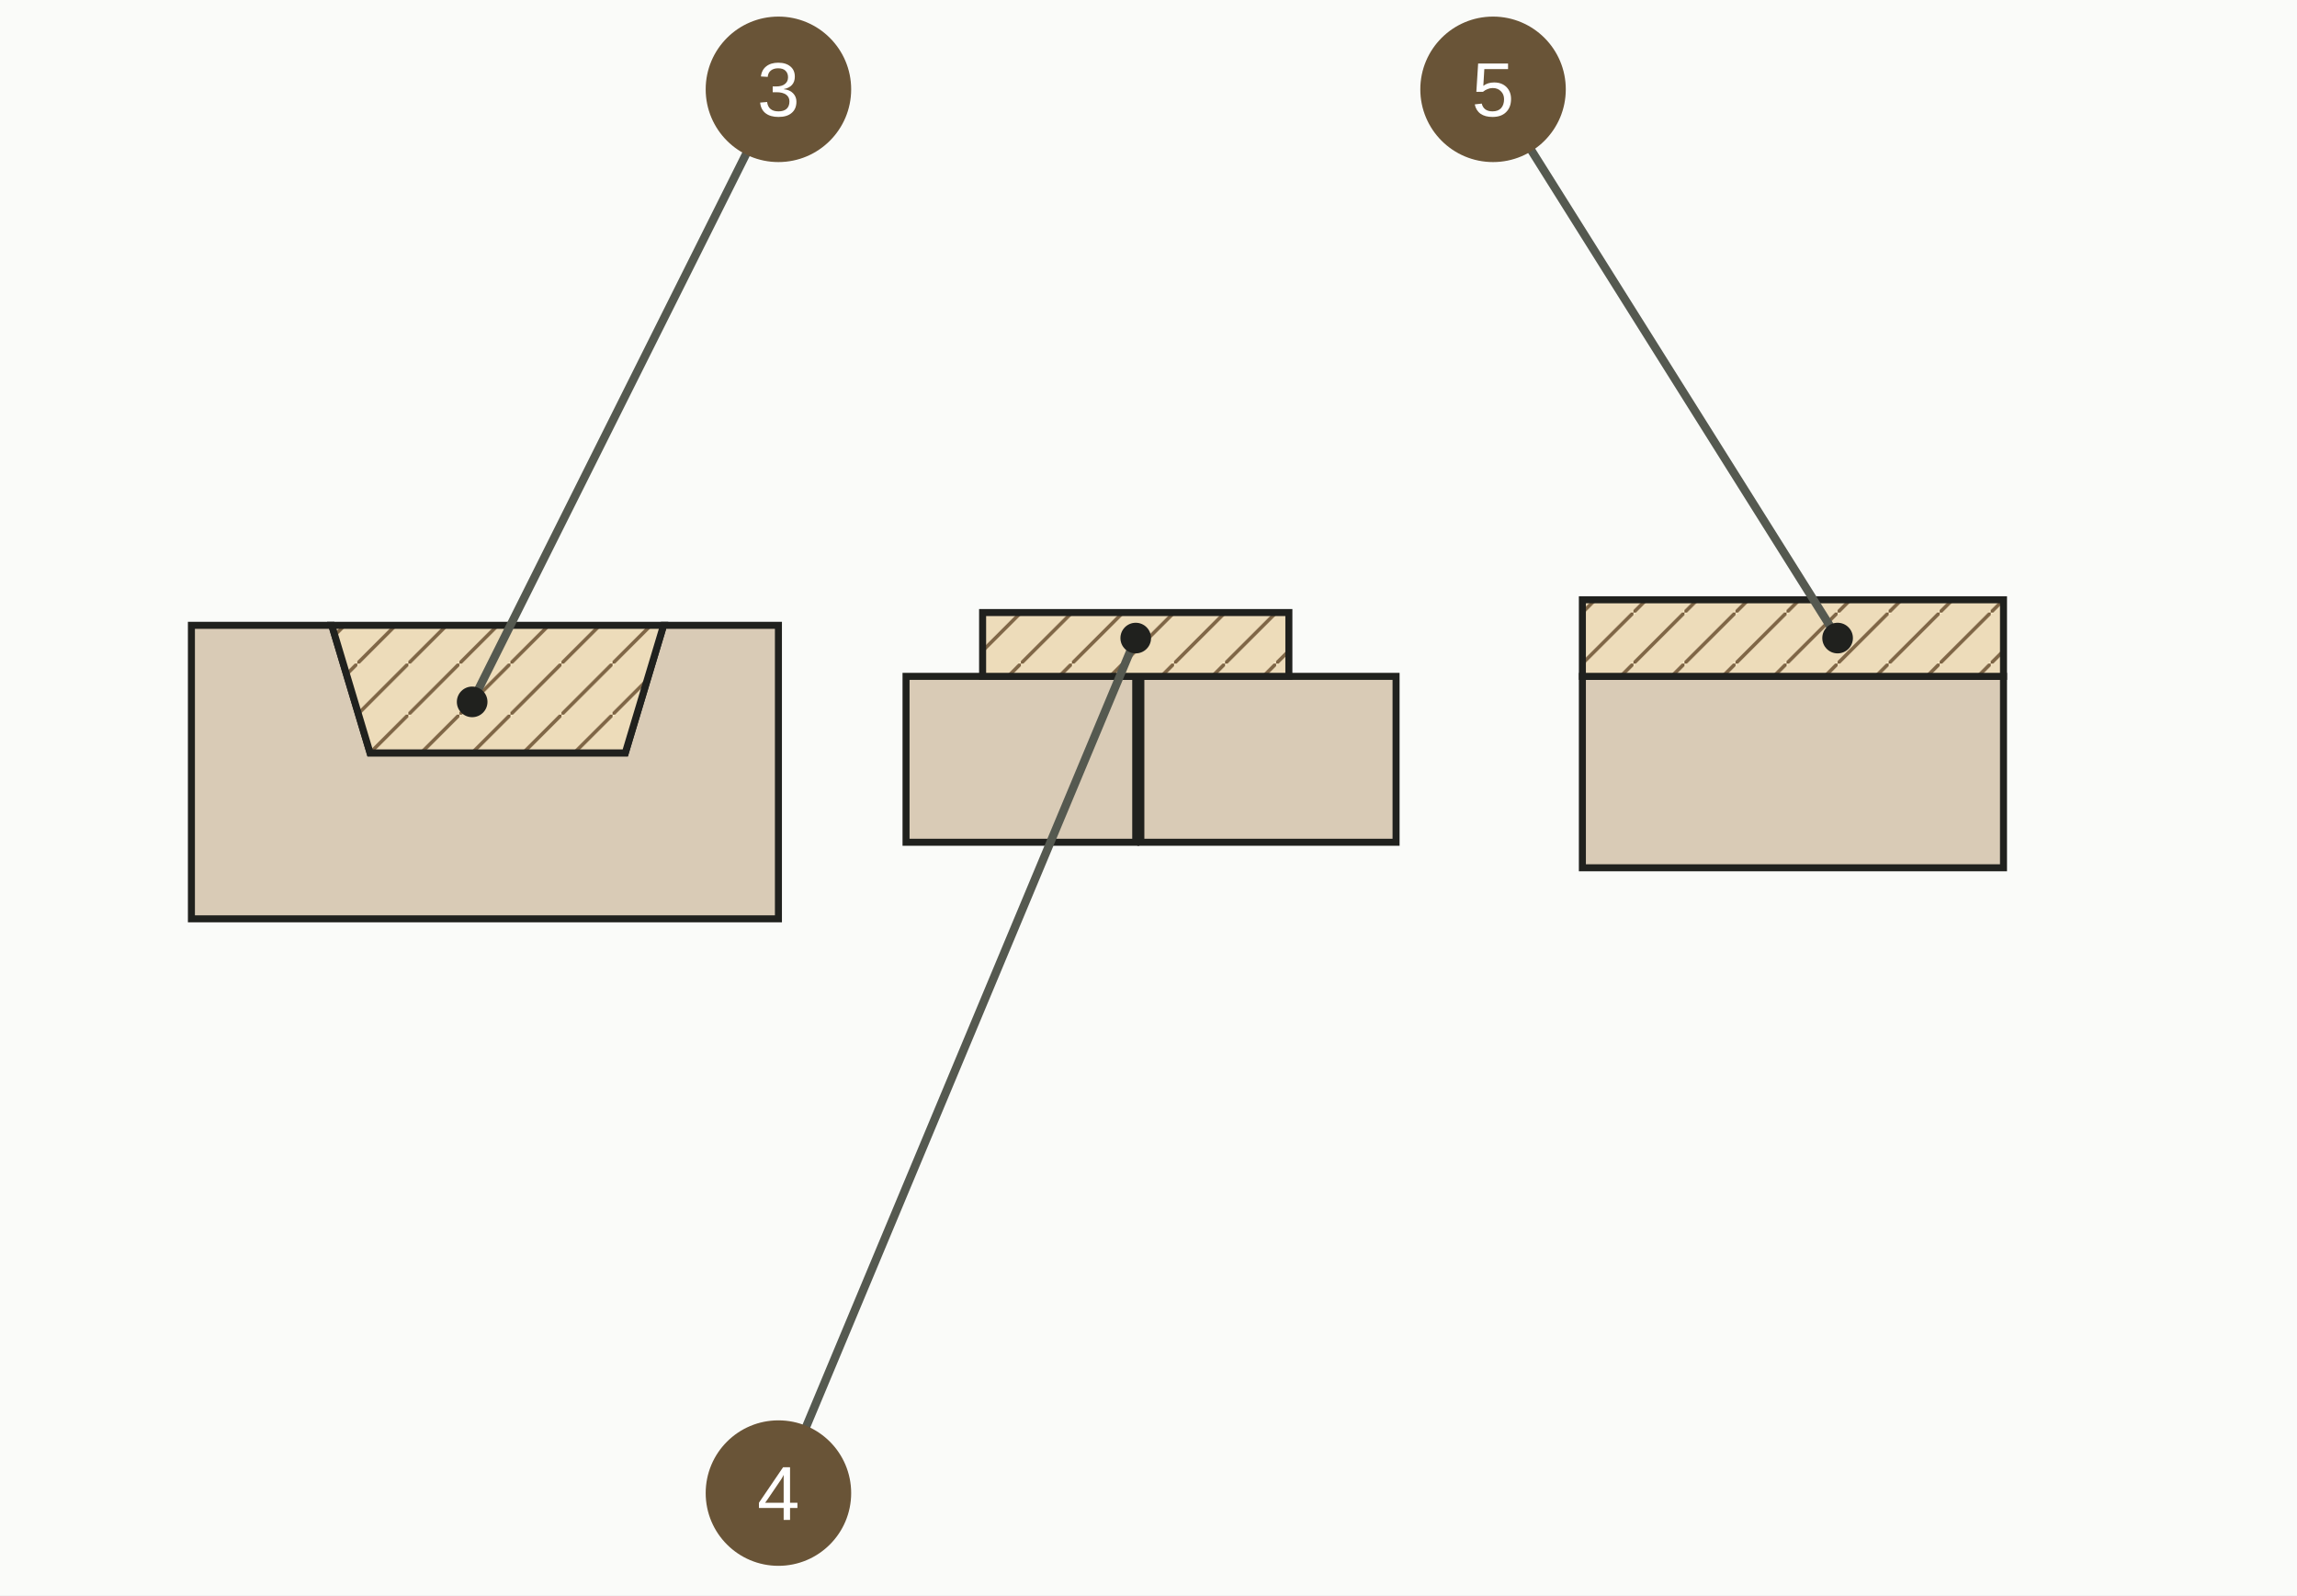
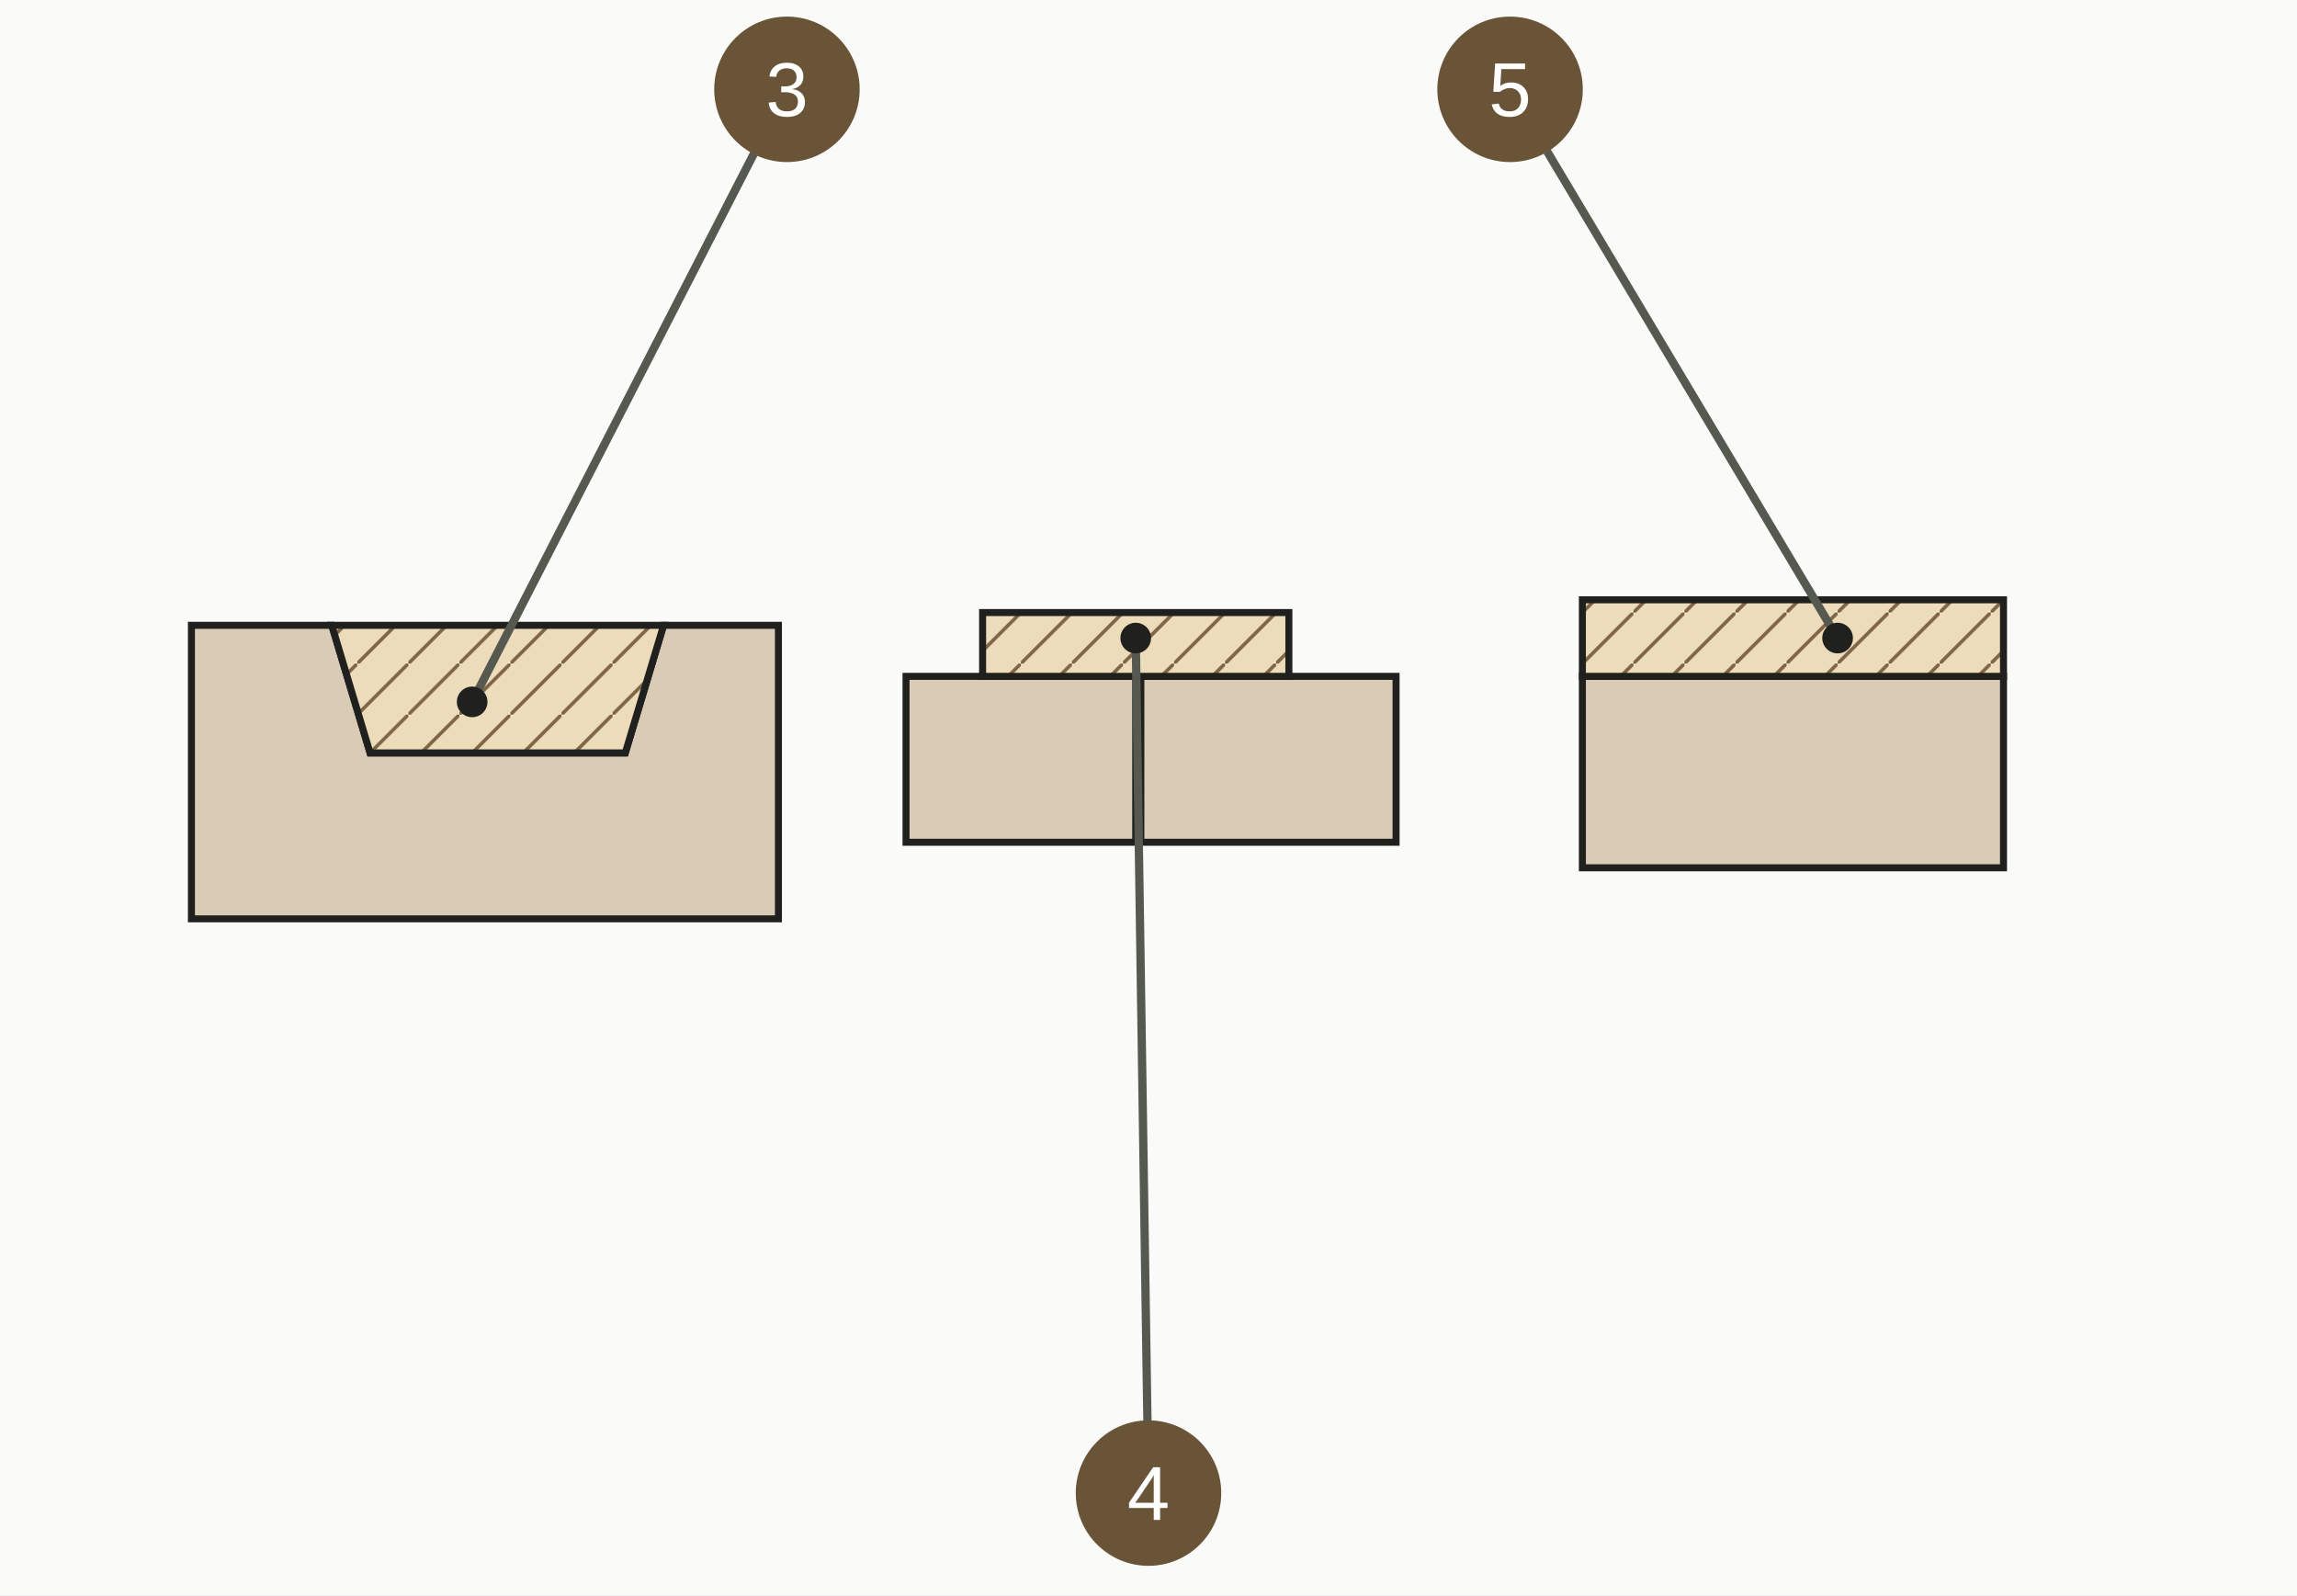
<svg xmlns="http://www.w3.org/2000/svg" viewBox="0 0 180 125" role="img">
  <defs>
    <pattern id="reparation-1-mur" width="9" height="5" patternUnits="userSpaceOnUse">
      <rect width="9" height="5" fill="#e6e9e2" />
      <path d="M0 0H9 M0 2.5H9 M2 0V2.5 M7 2.5V5" stroke="#a1a79d" stroke-width=".22" fill="none" />
    </pattern>
    <pattern id="reparation-1-uld" width="5" height="6" patternUnits="userSpaceOnUse">
      <rect width="5" height="6" fill="#ece3cc" />
      <path d="M0 6L2.5 0L5 6" stroke="#a89a76" stroke-width=".25" fill="none" />
    </pattern>
    <pattern id="reparation-1-tilfoejet" width="4" height="4" patternUnits="userSpaceOnUse">
      <rect width="4" height="4" fill="#eddcba" />
      <path d="M0 4L4 0" stroke="#806747" stroke-width=".28" />
    </pattern>
  </defs>
  <rect width="180" height="125" fill="#fafbf9" />
  <path d="M15.000,72.000 L61.000,72.000 L61.000,49.000 L52.000,49.000 L49.000,59.000 L29.000,59.000 L26.000,49.000 L15.000,49.000Z" fill="#d9cbb6" fill-rule="evenodd" stroke="#20211e" stroke-width=".55" />
  <path d="M26.000,49.000 L29.000,59.000 L49.000,59.000 L52.000,49.000Z" fill="url(#reparation-1-tilfoejet)" fill-rule="evenodd" stroke="#20211e" stroke-width=".55" />
  <path d="M71.000,53.000 L71.000,66.000 L89.000,66.000 L89.000,53.000Z" fill="#d9cbb6" fill-rule="evenodd" stroke="#20211e" stroke-width=".55" />
  <path d="M89.400,53.000 L89.400,66.000 L109.400,66.000 L109.400,53.000Z" fill="#d9cbb6" fill-rule="evenodd" stroke="#20211e" stroke-width=".55" />
  <path d="M77.000,48.000 L77.000,53.000 L101.000,53.000 L101.000,48.000Z" fill="url(#reparation-1-tilfoejet)" fill-rule="evenodd" stroke="#20211e" stroke-width=".55" />
  <path d="M124.000,53.000 L124.000,68.000 L157.000,68.000 L157.000,53.000Z" fill="#d9cbb6" fill-rule="evenodd" stroke="#20211e" stroke-width=".55" />
  <path d="M124.000,47.000 L124.000,53.000 L157.000,53.000 L157.000,47.000Z" fill="url(#reparation-1-tilfoejet)" fill-rule="evenodd" stroke="#20211e" stroke-width=".55" />
  <g>
-     <path d="M61.0 7 L37 55" fill="none" stroke="#555950" stroke-width=".65" />
+     <path d="M61.667 7 L37 55" fill="none" stroke="#555950" stroke-width=".65" />
    <circle cx="37" cy="55" r="1.2" fill="#20211e" />
-     <circle cx="61.0" cy="7" r="5.7" fill="#695437" />
-     <text x="61.0" y="9.1" text-anchor="middle" fill="white" font-size="6" font-family="Arial,sans-serif">3</text>
+     <circle cx="61.667" cy="7" r="5.7" fill="#695437" />
+     <text x="61.667" y="9.1" text-anchor="middle" fill="white" font-size="6" font-family="Arial,sans-serif">3</text>
  </g>
  <g>
-     <path d="M61.0 117 L89 50" fill="none" stroke="#555950" stroke-width=".65" />
+     <path d="M90.0 117 L89 50" fill="none" stroke="#555950" stroke-width=".65" />
    <circle cx="89" cy="50" r="1.2" fill="#20211e" />
-     <circle cx="61.0" cy="117" r="5.7" fill="#695437" />
-     <text x="61.0" y="119.1" text-anchor="middle" fill="white" font-size="6" font-family="Arial,sans-serif">4</text>
+     <circle cx="90.0" cy="117" r="5.7" fill="#695437" />
+     <text x="90.0" y="119.1" text-anchor="middle" fill="white" font-size="6" font-family="Arial,sans-serif">4</text>
  </g>
  <g>
-     <path d="M117.0 7 L144 50" fill="none" stroke="#555950" stroke-width=".65" />
+     <path d="M118.333 7 L144 50" fill="none" stroke="#555950" stroke-width=".65" />
    <circle cx="144" cy="50" r="1.2" fill="#20211e" />
-     <circle cx="117.0" cy="7" r="5.7" fill="#695437" />
-     <text x="117.0" y="9.1" text-anchor="middle" fill="white" font-size="6" font-family="Arial,sans-serif">5</text>
+     <circle cx="118.333" cy="7" r="5.7" fill="#695437" />
+     <text x="118.333" y="9.1" text-anchor="middle" fill="white" font-size="6" font-family="Arial,sans-serif">5</text>
  </g>
</svg>
